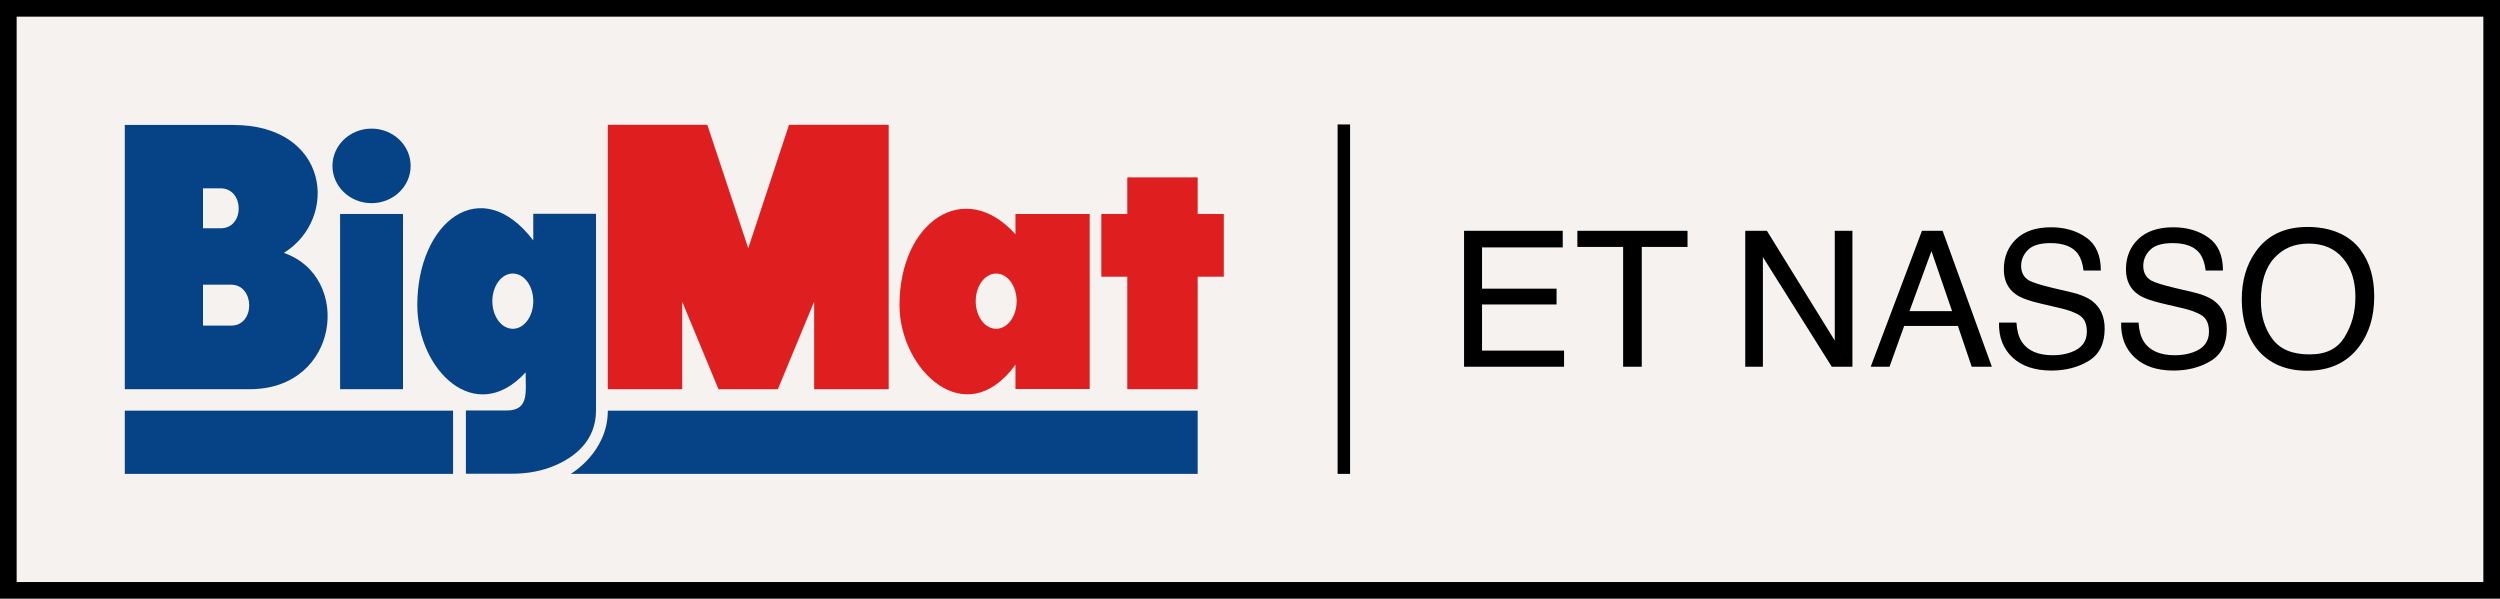
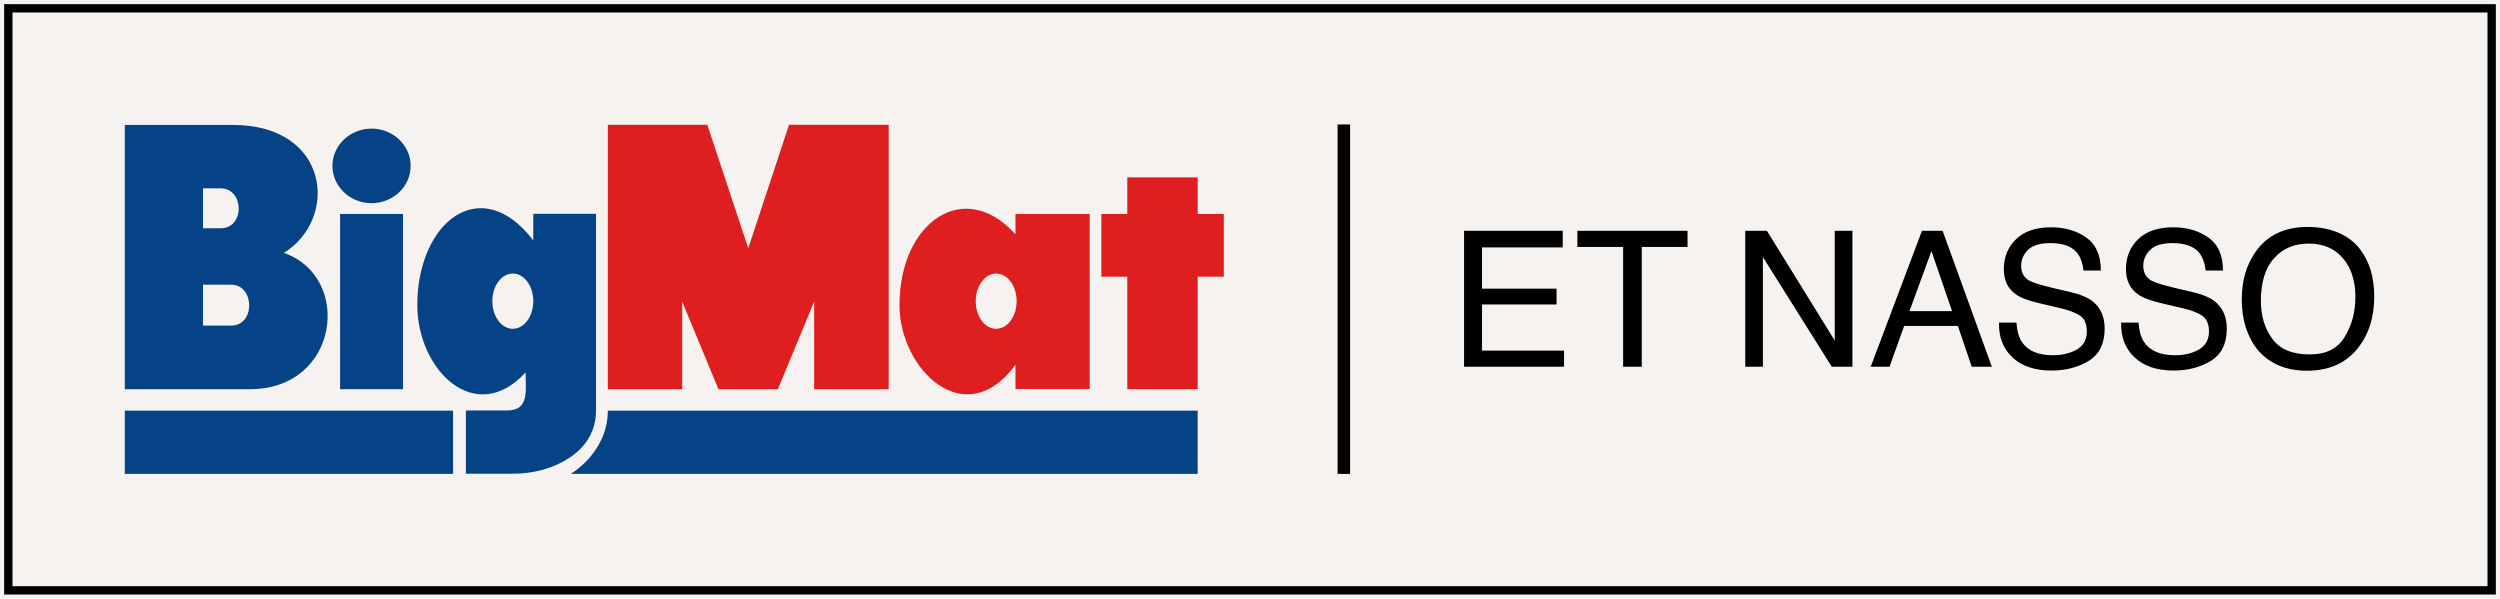
<svg xmlns="http://www.w3.org/2000/svg" id="Livello_2" viewBox="0 0 150.25 35.98">
  <defs>
    <style>.cls-1{fill:#064386;}.cls-2{fill:#df1f1f;}.cls-3{fill:#f5f2f0;}</style>
  </defs>
  <g id="BigMat_Logo">
    <rect class="cls-3" width="150.25" height="35.98" />
-     <rect x="0.5" y="0.5" width="149.25" height="34.98" fill="none" stroke="#000" stroke-width="1" />
+     <rect x="0.5" y="0.5" width="149.25" height="34.98" fill="none" stroke="#000" stroke-width="0.5" />
    <path class="cls-1" d="M32.05,12.86v1.59c-3.15-4.13-6.97-1.11-6.97,3.89,0,3.89,3.48,7.34,6.51,4.04,0,1.19.22,2.29-1.14,2.29h-2.45v3.8h2.78c.89,0,1.79-.15,2.61-.51,1.15-.5,2.43-1.47,2.43-3.29v-11.82h-3.76ZM30.82,19.76c-.68,0-1.23-.74-1.23-1.66s.55-1.66,1.23-1.66,1.23.74,1.23,1.66-.55,1.66-1.23,1.66Z" />
    <path class="cls-1" d="M17.06,15.2c3.33-2.07,2.74-7.69-3.05-7.69h-6.51v15.88h7.52c5.4,0,6.17-6.77,2.04-8.19ZM12.2,11.32h1.06c1.43,0,1.47,2.4,0,2.4h-1.06v-2.4ZM13.89,19.57h-1.69v-2.46h1.69c1.43,0,1.47,2.46,0,2.46Z" />
    <rect class="cls-1" x="20.44" y="12.86" width="3.78" height="10.53" />
    <ellipse class="cls-1" cx="22.33" cy="9.97" rx="2.35" ry="2.24" />
    <rect class="cls-1" x="7.5" y="24.68" width="19.73" height="3.8" />
    <path class="cls-1" d="M36.53,24.68c0,2.52-2.23,3.8-2.23,3.8h37.68v-3.8h-35.46Z" />
    <path class="cls-2" d="M61.03,12.86v1.22c-3.08-3.42-6.97-.74-6.97,4.26,0,3.89,3.97,7.7,6.97,3.58v1.46h4.46v-10.52h-4.46ZM59.87,19.76c-.68,0-1.23-.74-1.23-1.66s.55-1.66,1.23-1.66,1.23.74,1.23,1.66-.55,1.66-1.23,1.66Z" />
    <polygon class="cls-2" points="44.97 14.92 47.42 7.5 53.41 7.5 53.41 23.39 48.93 23.39 48.93 18.13 46.75 23.39 44.97 23.39 43.18 23.39 41 18.13 41 23.39 36.53 23.39 36.53 7.5 42.51 7.5 44.97 14.92" />
    <polygon class="cls-2" points="73.55 12.86 73.55 16.63 71.98 16.63 71.98 23.39 67.75 23.39 67.75 16.63 66.19 16.63 66.19 12.86 67.75 12.86 67.75 10.66 71.98 10.66 71.98 12.86 73.55 12.86" />
    <rect x="80.39" y="7.48" width=".75" height="21" />
    <path d="M87.99,13.87h5.93v1h-4.85v2.48h4.48v.95h-4.48v2.77h4.93v.97h-6.01v-8.17ZM101.42,13.87v.97h-2.75v7.2h-1.12v-7.2h-2.75v-.97h6.63ZM104.89,13.87h1.3l4.08,6.6v-6.6h1.06v8.17h-1.24l-4.14-6.59v6.59h-1.06v-8.17ZM115.5,13.87h1.25l2.96,8.17h-1.21l-.83-2.45h-3.23l-.88,2.45h-1.13l3.08-8.17ZM117.32,18.7l-1.24-3.61-1.32,3.61h2.56ZM121.19,19.41c.03.46.13.84.32,1.13.35.54.98.81,1.87.81.4,0,.76-.06,1.09-.18.64-.23.95-.64.95-1.24,0-.44-.13-.76-.4-.95-.27-.19-.7-.35-1.28-.48l-1.07-.25c-.7-.16-1.2-.34-1.49-.54-.5-.34-.75-.85-.75-1.53,0-.73.25-1.34.74-1.81s1.19-.71,2.1-.71c.83,0,1.54.21,2.12.62.58.41.87,1.07.87,1.98h-1.04c-.05-.44-.17-.77-.34-1.01-.32-.43-.87-.64-1.65-.64-.63,0-1.08.14-1.35.41-.27.27-.41.59-.41.96,0,.4.16.69.48.88.21.12.69.27,1.44.45l1.11.26c.54.13.95.3,1.24.52.5.38.75.94.75,1.66,0,.9-.32,1.55-.96,1.94s-1.39.58-2.24.58c-.99,0-1.77-.26-2.33-.78-.56-.52-.84-1.21-.82-2.1h1.04ZM128.53,19.41c.03.46.13.84.32,1.13.35.54.98.81,1.87.81.4,0,.76-.06,1.09-.18.64-.23.95-.64.95-1.24,0-.44-.13-.76-.4-.95-.27-.19-.7-.35-1.28-.48l-1.07-.25c-.7-.16-1.2-.34-1.49-.54-.5-.34-.75-.85-.75-1.53,0-.73.25-1.34.74-1.81.49-.47,1.19-.71,2.1-.71.83,0,1.54.21,2.12.62s.87,1.07.87,1.98h-1.04c-.05-.44-.17-.77-.34-1.01-.32-.43-.87-.64-1.65-.64-.63,0-1.08.14-1.35.41-.27.27-.41.59-.41.96,0,.4.16.69.48.88.21.12.69.27,1.44.45l1.11.26c.54.13.95.3,1.24.52.5.38.75.94.75,1.66,0,.9-.32,1.55-.96,1.94s-1.39.58-2.24.58c-.99,0-1.77-.26-2.33-.78-.56-.52-.84-1.21-.82-2.1h1.04ZM141.88,15.04c.54.72.81,1.65.81,2.78,0,1.22-.31,2.23-.93,3.04-.73.95-1.76,1.42-3.11,1.42-1.26,0-2.25-.42-2.96-1.25-.64-.8-.96-1.81-.96-3.04,0-1.11.27-2.05.82-2.84.7-1.01,1.75-1.51,3.13-1.51s2.51.46,3.2,1.39ZM140.91,20.25c.44-.7.65-1.5.65-2.41,0-.96-.25-1.74-.75-2.32-.5-.59-1.19-.88-2.06-.88s-1.54.29-2.07.87c-.53.58-.8,1.44-.8,2.57,0,.91.23,1.67.69,2.29.46.62,1.2.93,2.23.93s1.68-.35,2.12-1.05Z" />
  </g>
</svg>
